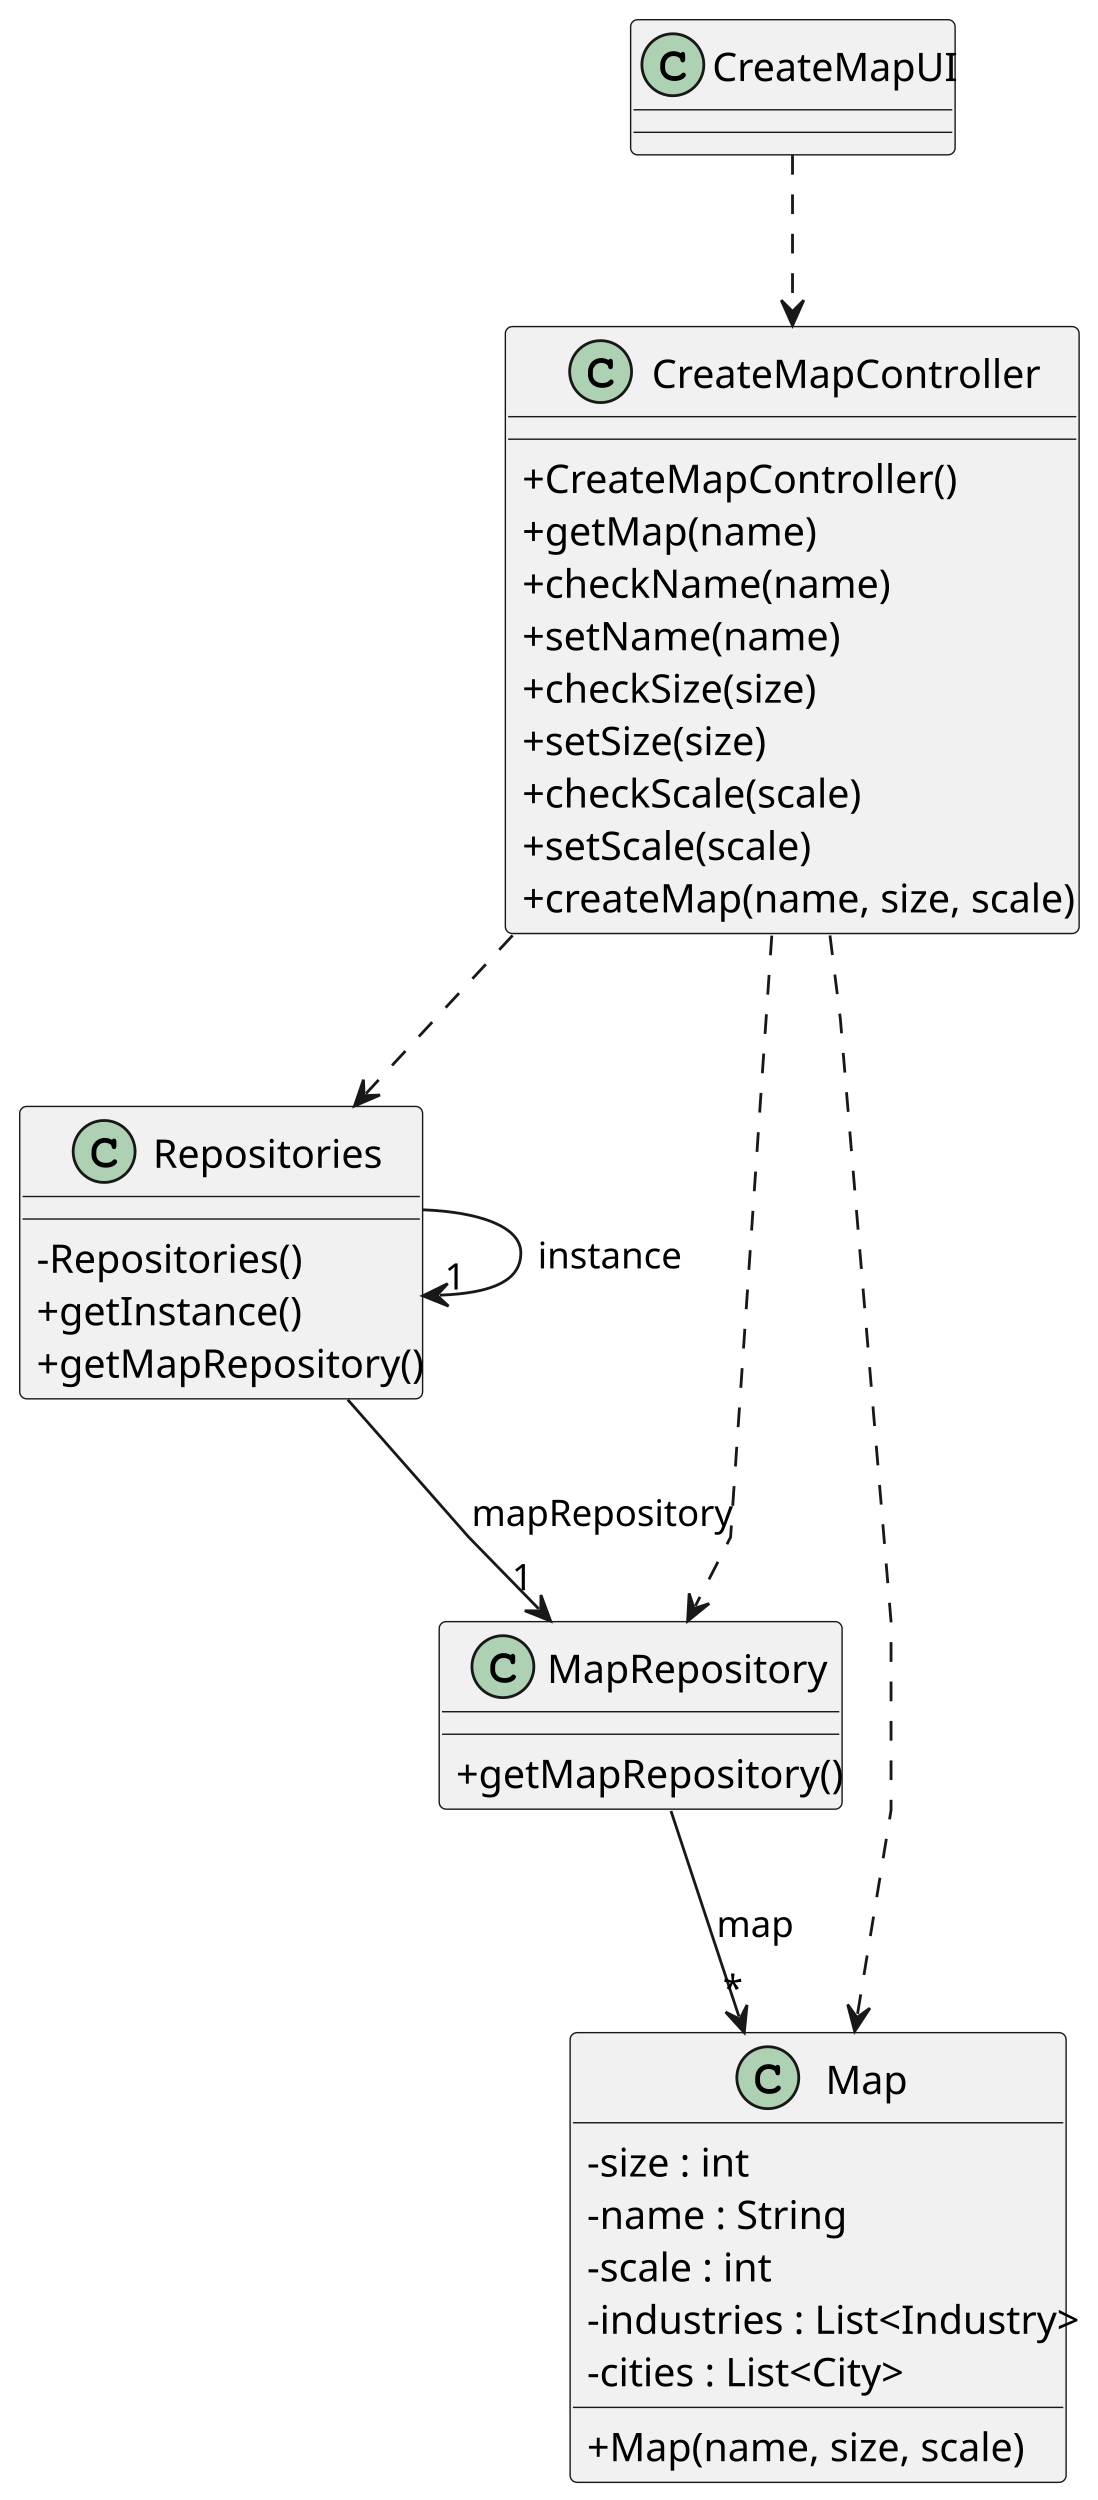
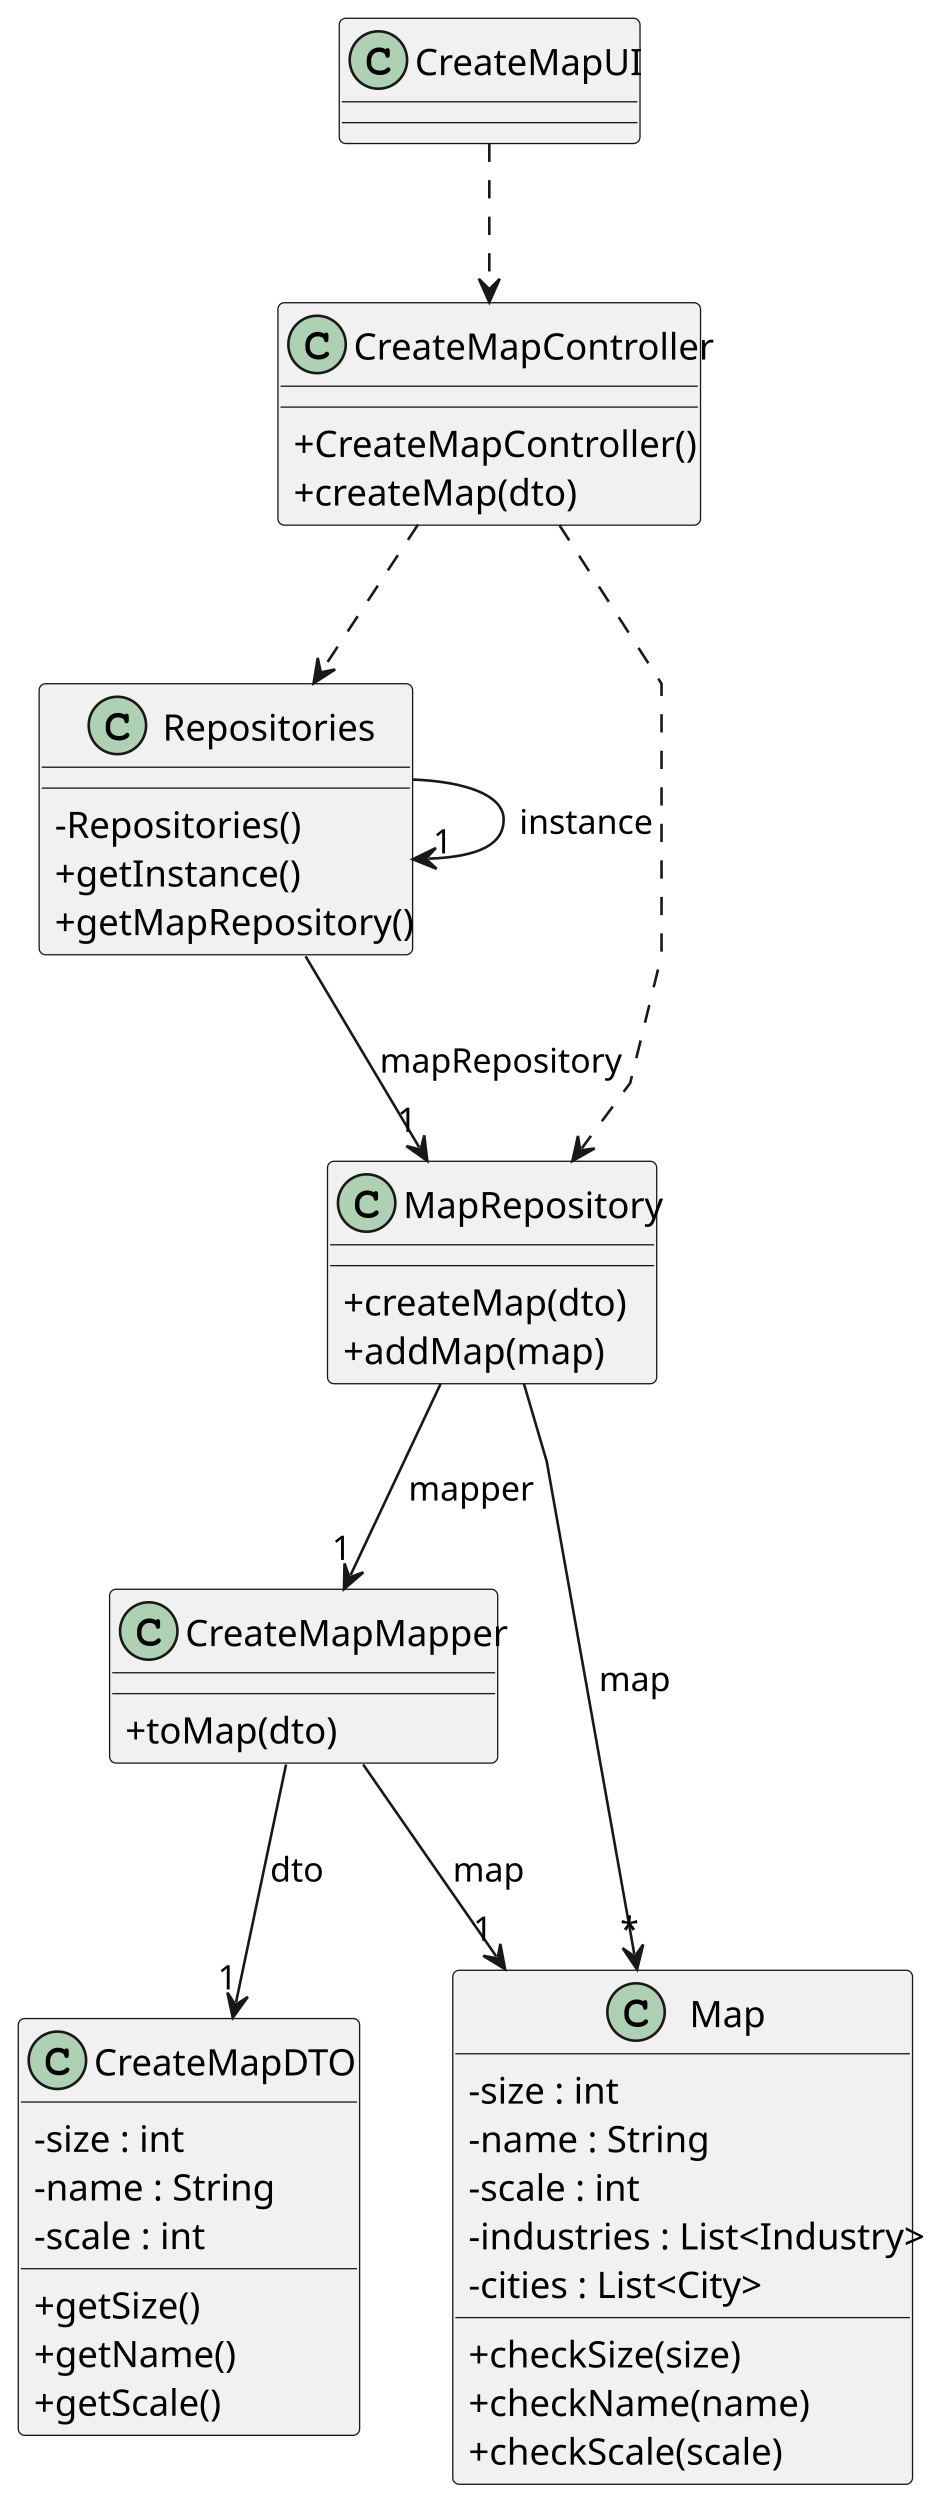
- <svg xmlns="http://www.w3.org/2000/svg" contentStyleType="text/css" height="888px" preserveAspectRatio="none" style="width:390px;height:888px;background:#FFFFFF;" version="1.1" viewBox="0 0 390 888" width="390px" zoomAndPan="magnify">
+ <svg xmlns="http://www.w3.org/2000/svg" contentStyleType="text/css" height="958px" preserveAspectRatio="none" style="width:356px;height:958px;background:#FFFFFF;" version="1.1" viewBox="0 0 356 958" width="356px" zoomAndPan="magnify">
  <defs />
  <g>
    <g id="elem_CreateMapUI">
-       <rect codeLine="12" fill="#F1F1F1" height="48" id="CreateMapUI" rx="2.5" ry="2.5" style="stroke:#181818;stroke-width:0.5;" width="115.255" x="224" y="7" />
-       <ellipse cx="239" cy="23" fill="#ADD1B2" rx="11" ry="11" style="stroke:#181818;stroke-width:1.0;" />
-       <path d="M241.766,18.875 Q241.922,18.656 242.109,18.547 Q242.297,18.438 242.516,18.438 Q242.891,18.438 243.125,18.703 Q243.359,18.953 243.359,19.562 L243.359,21.016 Q243.359,21.625 243.125,21.891 Q242.891,22.156 242.516,22.156 Q242.172,22.156 241.969,21.953 Q241.766,21.766 241.656,21.25 Q241.609,20.891 241.422,20.703 Q241.094,20.328 240.484,20.109 Q239.875,19.891 239.25,19.891 Q238.484,19.891 237.844,20.219 Q237.219,20.547 236.719,21.297 Q236.234,22.047 236.234,23.078 L236.234,24.172 Q236.234,25.406 237.125,26.234 Q238.016,27.047 239.609,27.047 Q240.547,27.047 241.203,26.797 Q241.594,26.641 242.016,26.203 Q242.281,25.938 242.422,25.859 Q242.578,25.781 242.781,25.781 Q243.109,25.781 243.359,26.047 Q243.625,26.297 243.625,26.641 Q243.625,26.984 243.281,27.391 Q242.781,27.969 241.984,28.297 Q240.906,28.75 239.609,28.75 Q238.094,28.75 236.891,28.125 Q235.906,27.625 235.219,26.562 Q234.531,25.484 234.531,24.203 L234.531,23.047 Q234.531,21.719 235.141,20.578 Q235.766,19.422 236.859,18.812 Q237.953,18.188 239.188,18.188 Q239.922,18.188 240.562,18.359 Q241.219,18.516 241.766,18.875 Z " fill="#000000" />
-       <text fill="#000000" font-family="sans-serif" font-size="14" lengthAdjust="spacing" textLength="83.255" x="253" y="28.797">CreateMapUI</text>
-       <line style="stroke:#181818;stroke-width:0.5;" x1="225" x2="338.255" y1="39" y2="39" />
-       <line style="stroke:#181818;stroke-width:0.5;" x1="225" x2="338.255" y1="47" y2="47" />
+       <rect codeLine="12" fill="#F1F1F1" height="48" id="CreateMapUI" rx="2.5" ry="2.5" style="stroke:#181818;stroke-width:0.5;" width="115.255" x="130" y="7" />
+       <ellipse cx="145" cy="23" fill="#ADD1B2" rx="11" ry="11" style="stroke:#181818;stroke-width:1.0;" />
+       <path d="M147.766,18.875 Q147.922,18.656 148.109,18.547 Q148.297,18.438 148.516,18.438 Q148.891,18.438 149.125,18.703 Q149.359,18.953 149.359,19.562 L149.359,21.016 Q149.359,21.625 149.125,21.891 Q148.891,22.156 148.516,22.156 Q148.172,22.156 147.969,21.953 Q147.766,21.766 147.656,21.25 Q147.609,20.891 147.422,20.703 Q147.094,20.328 146.484,20.109 Q145.875,19.891 145.25,19.891 Q144.484,19.891 143.844,20.219 Q143.219,20.547 142.719,21.297 Q142.234,22.047 142.234,23.078 L142.234,24.172 Q142.234,25.406 143.125,26.234 Q144.016,27.047 145.609,27.047 Q146.547,27.047 147.203,26.797 Q147.594,26.641 148.016,26.203 Q148.281,25.938 148.422,25.859 Q148.578,25.781 148.781,25.781 Q149.109,25.781 149.359,26.047 Q149.625,26.297 149.625,26.641 Q149.625,26.984 149.281,27.391 Q148.781,27.969 147.984,28.297 Q146.906,28.75 145.609,28.75 Q144.094,28.75 142.891,28.125 Q141.906,27.625 141.219,26.562 Q140.531,25.484 140.531,24.203 L140.531,23.047 Q140.531,21.719 141.141,20.578 Q141.766,19.422 142.859,18.812 Q143.953,18.188 145.188,18.188 Q145.922,18.188 146.562,18.359 Q147.219,18.516 147.766,18.875 Z " fill="#000000" />
+       <text fill="#000000" font-family="sans-serif" font-size="14" lengthAdjust="spacing" textLength="83.255" x="159" y="28.797">CreateMapUI</text>
+       <line style="stroke:#181818;stroke-width:0.5;" x1="131" x2="244.255" y1="39" y2="39" />
+       <line style="stroke:#181818;stroke-width:0.5;" x1="131" x2="244.255" y1="47" y2="47" />
    </g>
    <g id="elem_CreateMapController">
-       <rect codeLine="16" fill="#F1F1F1" height="215.59" id="CreateMapController" rx="2.5" ry="2.5" style="stroke:#181818;stroke-width:0.5;" width="203.803" x="179.5" y="116" />
-       <ellipse cx="213.336" cy="132" fill="#ADD1B2" rx="11" ry="11" style="stroke:#181818;stroke-width:1.0;" />
-       <path d="M216.102,127.875 Q216.258,127.656 216.446,127.547 Q216.633,127.438 216.852,127.438 Q217.227,127.438 217.461,127.703 Q217.696,127.953 217.696,128.562 L217.696,130.016 Q217.696,130.625 217.461,130.891 Q217.227,131.156 216.852,131.156 Q216.508,131.156 216.305,130.953 Q216.102,130.766 215.993,130.25 Q215.946,129.891 215.758,129.703 Q215.43,129.328 214.821,129.109 Q214.211,128.891 213.586,128.891 Q212.821,128.891 212.18,129.219 Q211.555,129.547 211.055,130.297 Q210.571,131.047 210.571,132.078 L210.571,133.172 Q210.571,134.406 211.461,135.234 Q212.352,136.047 213.946,136.047 Q214.883,136.047 215.539,135.797 Q215.93,135.641 216.352,135.203 Q216.618,134.938 216.758,134.859 Q216.914,134.781 217.118,134.781 Q217.446,134.781 217.696,135.047 Q217.961,135.297 217.961,135.641 Q217.961,135.984 217.618,136.391 Q217.118,136.969 216.321,137.297 Q215.243,137.75 213.946,137.75 Q212.43,137.75 211.227,137.125 Q210.243,136.625 209.555,135.562 Q208.868,134.484 208.868,133.203 L208.868,132.047 Q208.868,130.719 209.477,129.578 Q210.102,128.422 211.196,127.812 Q212.289,127.188 213.524,127.188 Q214.258,127.188 214.899,127.359 Q215.555,127.516 216.102,127.875 Z " fill="#000000" />
-       <text fill="#000000" font-family="sans-serif" font-size="14" lengthAdjust="spacing" textLength="129.944" x="231.522" y="137.797">CreateMapController</text>
-       <line style="stroke:#181818;stroke-width:0.5;" x1="180.5" x2="382.303" y1="148" y2="148" />
-       <line style="stroke:#181818;stroke-width:0.5;" x1="180.5" x2="382.303" y1="156" y2="156" />
-       <text fill="#000000" font-family="sans-serif" font-size="14" lengthAdjust="spacing" textLength="147.444" x="185.5" y="175.107">+CreateMapController()</text>
-       <text fill="#000000" font-family="sans-serif" font-size="14" lengthAdjust="spacing" textLength="99.217" x="185.5" y="193.728">+getMap(name)</text>
-       <text fill="#000000" font-family="sans-serif" font-size="14" lengthAdjust="spacing" textLength="126.438" x="185.5" y="212.35">+checkName(name)</text>
-       <text fill="#000000" font-family="sans-serif" font-size="14" lengthAdjust="spacing" textLength="108.541" x="185.5" y="230.971">+setName(name)</text>
-       <text fill="#000000" font-family="sans-serif" font-size="14" lengthAdjust="spacing" textLength="106.203" x="185.5" y="249.592">+checkSize(size)</text>
-       <text fill="#000000" font-family="sans-serif" font-size="14" lengthAdjust="spacing" textLength="88.307" x="185.5" y="268.213">+setSize(size)</text>
-       <text fill="#000000" font-family="sans-serif" font-size="14" lengthAdjust="spacing" textLength="121.775" x="185.5" y="286.834">+checkScale(scale)</text>
-       <text fill="#000000" font-family="sans-serif" font-size="14" lengthAdjust="spacing" textLength="103.879" x="185.5" y="305.455">+setScale(scale)</text>
-       <text fill="#000000" font-family="sans-serif" font-size="14" lengthAdjust="spacing" textLength="191.803" x="185.5" y="324.076">+createMap(name, size, scale)</text>
+       <rect codeLine="16" fill="#F1F1F1" height="85.242" id="CreateMapController" rx="2.5" ry="2.5" style="stroke:#181818;stroke-width:0.5;" width="161.944" x="106.5" y="116" />
+       <ellipse cx="121.5" cy="132" fill="#ADD1B2" rx="11" ry="11" style="stroke:#181818;stroke-width:1.0;" />
+       <path d="M124.266,127.875 Q124.422,127.656 124.609,127.547 Q124.797,127.438 125.016,127.438 Q125.391,127.438 125.625,127.703 Q125.859,127.953 125.859,128.562 L125.859,130.016 Q125.859,130.625 125.625,130.891 Q125.391,131.156 125.016,131.156 Q124.672,131.156 124.469,130.953 Q124.266,130.766 124.156,130.25 Q124.109,129.891 123.922,129.703 Q123.594,129.328 122.984,129.109 Q122.375,128.891 121.75,128.891 Q120.984,128.891 120.344,129.219 Q119.719,129.547 119.219,130.297 Q118.734,131.047 118.734,132.078 L118.734,133.172 Q118.734,134.406 119.625,135.234 Q120.516,136.047 122.109,136.047 Q123.047,136.047 123.703,135.797 Q124.094,135.641 124.516,135.203 Q124.781,134.938 124.922,134.859 Q125.078,134.781 125.281,134.781 Q125.609,134.781 125.859,135.047 Q126.125,135.297 126.125,135.641 Q126.125,135.984 125.781,136.391 Q125.281,136.969 124.484,137.297 Q123.406,137.75 122.109,137.75 Q120.594,137.75 119.391,137.125 Q118.406,136.625 117.719,135.562 Q117.031,134.484 117.031,133.203 L117.031,132.047 Q117.031,130.719 117.641,129.578 Q118.266,128.422 119.359,127.812 Q120.453,127.188 121.688,127.188 Q122.422,127.188 123.062,127.359 Q123.719,127.516 124.266,127.875 Z " fill="#000000" />
+       <text fill="#000000" font-family="sans-serif" font-size="14" lengthAdjust="spacing" textLength="129.944" x="135.5" y="137.797">CreateMapController</text>
+       <line style="stroke:#181818;stroke-width:0.5;" x1="107.5" x2="267.444" y1="148" y2="148" />
+       <line style="stroke:#181818;stroke-width:0.5;" x1="107.5" x2="267.444" y1="156" y2="156" />
+       <text fill="#000000" font-family="sans-serif" font-size="14" lengthAdjust="spacing" textLength="147.444" x="112.5" y="175.107">+CreateMapController()</text>
+       <text fill="#000000" font-family="sans-serif" font-size="14" lengthAdjust="spacing" textLength="103.106" x="112.5" y="193.728">+createMap(dto)</text>
+     </g>
+     <g id="elem_CreateMapDTO">
+       <rect codeLine="21" fill="#F1F1F1" height="159.727" id="CreateMapDTO" rx="2.5" ry="2.5" style="stroke:#181818;stroke-width:0.5;" width="130.807" x="7" y="773.5" />
+       <ellipse cx="22" cy="789.5" fill="#ADD1B2" rx="11" ry="11" style="stroke:#181818;stroke-width:1.0;" />
+       <path d="M24.766,785.375 Q24.922,785.156 25.109,785.047 Q25.297,784.938 25.516,784.938 Q25.891,784.938 26.125,785.203 Q26.359,785.453 26.359,786.062 L26.359,787.516 Q26.359,788.125 26.125,788.391 Q25.891,788.656 25.516,788.656 Q25.172,788.656 24.969,788.453 Q24.766,788.266 24.656,787.75 Q24.609,787.391 24.422,787.203 Q24.094,786.828 23.484,786.609 Q22.875,786.391 22.25,786.391 Q21.484,786.391 20.844,786.719 Q20.219,787.047 19.719,787.797 Q19.234,788.547 19.234,789.578 L19.234,790.672 Q19.234,791.906 20.125,792.734 Q21.016,793.547 22.609,793.547 Q23.547,793.547 24.203,793.297 Q24.594,793.141 25.016,792.703 Q25.281,792.438 25.422,792.359 Q25.578,792.281 25.781,792.281 Q26.109,792.281 26.359,792.547 Q26.625,792.797 26.625,793.141 Q26.625,793.484 26.281,793.891 Q25.781,794.469 24.984,794.797 Q23.906,795.25 22.609,795.25 Q21.094,795.25 19.891,794.625 Q18.906,794.125 18.219,793.062 Q17.531,791.984 17.531,790.703 L17.531,789.547 Q17.531,788.219 18.141,787.078 Q18.766,785.922 19.859,785.312 Q20.953,784.688 22.188,784.688 Q22.922,784.688 23.562,784.859 Q24.219,785.016 24.766,785.375 Z " fill="#000000" />
+       <text fill="#000000" font-family="sans-serif" font-size="14" lengthAdjust="spacing" textLength="98.807" x="36" y="795.297">CreateMapDTO</text>
+       <line style="stroke:#181818;stroke-width:0.5;" x1="8" x2="136.807" y1="805.5" y2="805.5" />
+       <text fill="#000000" font-family="sans-serif" font-size="14" lengthAdjust="spacing" textLength="56.014" x="13" y="824.607">-size : int</text>
+       <text fill="#000000" font-family="sans-serif" font-size="14" lengthAdjust="spacing" textLength="87.924" x="13" y="843.229">-name : String</text>
+       <text fill="#000000" font-family="sans-serif" font-size="14" lengthAdjust="spacing" textLength="63.8" x="13" y="861.85">-scale : int</text>
+       <line style="stroke:#181818;stroke-width:0.5;" x1="8" x2="136.807" y1="869.363" y2="869.363" />
+       <text fill="#000000" font-family="sans-serif" font-size="14" lengthAdjust="spacing" textLength="64.196" x="13" y="888.471">+getSize()</text>
+       <text fill="#000000" font-family="sans-serif" font-size="14" lengthAdjust="spacing" textLength="74.307" x="13" y="907.092">+getName()</text>
+       <text fill="#000000" font-family="sans-serif" font-size="14" lengthAdjust="spacing" textLength="71.982" x="13" y="925.713">+getScale()</text>
+     </g>
+     <g id="elem_CreateMapMapper">
+       <rect codeLine="30" fill="#F1F1F1" height="66.621" id="CreateMapMapper" rx="2.5" ry="2.5" style="stroke:#181818;stroke-width:0.5;" width="148.724" x="42" y="609" />
+       <ellipse cx="57" cy="625" fill="#ADD1B2" rx="11" ry="11" style="stroke:#181818;stroke-width:1.0;" />
+       <path d="M59.766,620.875 Q59.922,620.656 60.109,620.547 Q60.297,620.438 60.516,620.438 Q60.891,620.438 61.125,620.703 Q61.359,620.953 61.359,621.562 L61.359,623.016 Q61.359,623.625 61.125,623.891 Q60.891,624.156 60.516,624.156 Q60.172,624.156 59.969,623.953 Q59.766,623.766 59.656,623.25 Q59.609,622.891 59.422,622.703 Q59.094,622.328 58.484,622.109 Q57.875,621.891 57.25,621.891 Q56.484,621.891 55.844,622.219 Q55.219,622.547 54.719,623.297 Q54.234,624.047 54.234,625.078 L54.234,626.172 Q54.234,627.406 55.125,628.234 Q56.016,629.047 57.609,629.047 Q58.547,629.047 59.203,628.797 Q59.594,628.641 60.016,628.203 Q60.281,627.938 60.422,627.859 Q60.578,627.781 60.781,627.781 Q61.109,627.781 61.359,628.047 Q61.625,628.297 61.625,628.641 Q61.625,628.984 61.281,629.391 Q60.781,629.969 59.984,630.297 Q58.906,630.75 57.609,630.75 Q56.094,630.75 54.891,630.125 Q53.906,629.625 53.219,628.562 Q52.531,627.484 52.531,626.203 L52.531,625.047 Q52.531,623.719 53.141,622.578 Q53.766,621.422 54.859,620.812 Q55.953,620.188 57.188,620.188 Q57.922,620.188 58.562,620.359 Q59.219,620.516 59.766,620.875 Z " fill="#000000" />
+       <text fill="#000000" font-family="sans-serif" font-size="14" lengthAdjust="spacing" textLength="116.724" x="71" y="630.797">CreateMapMapper</text>
+       <line style="stroke:#181818;stroke-width:0.5;" x1="43" x2="189.724" y1="641" y2="641" />
+       <line style="stroke:#181818;stroke-width:0.5;" x1="43" x2="189.724" y1="649" y2="649" />
+       <text fill="#000000" font-family="sans-serif" font-size="14" lengthAdjust="spacing" textLength="75.872" x="48" y="668.107">+toMap(dto)</text>
    </g>
    <g id="elem_MapRepository">
-       <rect codeLine="28" fill="#F1F1F1" height="66.621" id="MapRepository" rx="2.5" ry="2.5" style="stroke:#181818;stroke-width:0.5;" width="143.113" x="156" y="576" />
-       <ellipse cx="178.633" cy="592" fill="#ADD1B2" rx="11" ry="11" style="stroke:#181818;stroke-width:1.0;" />
-       <path d="M181.399,587.875 Q181.555,587.656 181.742,587.547 Q181.93,587.438 182.149,587.438 Q182.524,587.438 182.758,587.703 Q182.992,587.953 182.992,588.562 L182.992,590.016 Q182.992,590.625 182.758,590.891 Q182.524,591.156 182.149,591.156 Q181.805,591.156 181.602,590.953 Q181.399,590.766 181.289,590.25 Q181.242,589.891 181.055,589.703 Q180.727,589.328 180.117,589.109 Q179.508,588.891 178.883,588.891 Q178.117,588.891 177.477,589.219 Q176.852,589.547 176.352,590.297 Q175.867,591.047 175.867,592.078 L175.867,593.172 Q175.867,594.406 176.758,595.234 Q177.649,596.047 179.242,596.047 Q180.18,596.047 180.836,595.797 Q181.227,595.641 181.649,595.203 Q181.914,594.938 182.055,594.859 Q182.211,594.781 182.414,594.781 Q182.742,594.781 182.992,595.047 Q183.258,595.297 183.258,595.641 Q183.258,595.984 182.914,596.391 Q182.414,596.969 181.617,597.297 Q180.539,597.75 179.242,597.75 Q177.727,597.75 176.524,597.125 Q175.539,596.625 174.852,595.562 Q174.164,594.484 174.164,593.203 L174.164,592.047 Q174.164,590.719 174.774,589.578 Q175.399,588.422 176.492,587.812 Q177.586,587.188 178.82,587.188 Q179.555,587.188 180.195,587.359 Q180.852,587.516 181.399,587.875 Z " fill="#000000" />
-       <text fill="#000000" font-family="sans-serif" font-size="14" lengthAdjust="spacing" textLength="94.151" x="194.329" y="597.797">MapRepository</text>
-       <line style="stroke:#181818;stroke-width:0.5;" x1="157" x2="298.113" y1="608" y2="608" />
-       <line style="stroke:#181818;stroke-width:0.5;" x1="157" x2="298.113" y1="616" y2="616" />
-       <text fill="#000000" font-family="sans-serif" font-size="14" lengthAdjust="spacing" textLength="131.113" x="162" y="635.107">+getMapRepository()</text>
+       <rect codeLine="34" fill="#F1F1F1" height="85.242" id="MapRepository" rx="2.5" ry="2.5" style="stroke:#181818;stroke-width:0.5;" width="126.151" x="125.5" y="445" />
+       <ellipse cx="140.5" cy="461" fill="#ADD1B2" rx="11" ry="11" style="stroke:#181818;stroke-width:1.0;" />
+       <path d="M143.266,456.875 Q143.422,456.656 143.609,456.547 Q143.797,456.438 144.016,456.438 Q144.391,456.438 144.625,456.703 Q144.859,456.953 144.859,457.562 L144.859,459.016 Q144.859,459.625 144.625,459.891 Q144.391,460.156 144.016,460.156 Q143.672,460.156 143.469,459.953 Q143.266,459.766 143.156,459.25 Q143.109,458.891 142.922,458.703 Q142.594,458.328 141.984,458.109 Q141.375,457.891 140.75,457.891 Q139.984,457.891 139.344,458.219 Q138.719,458.547 138.219,459.297 Q137.734,460.047 137.734,461.078 L137.734,462.172 Q137.734,463.406 138.625,464.234 Q139.516,465.047 141.109,465.047 Q142.047,465.047 142.703,464.797 Q143.094,464.641 143.516,464.203 Q143.781,463.938 143.922,463.859 Q144.078,463.781 144.281,463.781 Q144.609,463.781 144.859,464.047 Q145.125,464.297 145.125,464.641 Q145.125,464.984 144.781,465.391 Q144.281,465.969 143.484,466.297 Q142.406,466.75 141.109,466.75 Q139.594,466.75 138.391,466.125 Q137.406,465.625 136.719,464.562 Q136.031,463.484 136.031,462.203 L136.031,461.047 Q136.031,459.719 136.641,458.578 Q137.266,457.422 138.359,456.812 Q139.453,456.188 140.688,456.188 Q141.422,456.188 142.062,456.359 Q142.719,456.516 143.266,456.875 Z " fill="#000000" />
+       <text fill="#000000" font-family="sans-serif" font-size="14" lengthAdjust="spacing" textLength="94.151" x="154.5" y="466.797">MapRepository</text>
+       <line style="stroke:#181818;stroke-width:0.5;" x1="126.5" x2="250.651" y1="477" y2="477" />
+       <line style="stroke:#181818;stroke-width:0.5;" x1="126.5" x2="250.651" y1="485" y2="485" />
+       <text fill="#000000" font-family="sans-serif" font-size="14" lengthAdjust="spacing" textLength="103.106" x="131.5" y="504.107">+createMap(dto)</text>
+       <text fill="#000000" font-family="sans-serif" font-size="14" lengthAdjust="spacing" textLength="95.327" x="131.5" y="522.729">+addMap(map)</text>
    </g>
    <g id="elem_Repositories">
-       <rect codeLine="32" fill="#F1F1F1" height="103.863" id="Repositories" rx="2.5" ry="2.5" style="stroke:#181818;stroke-width:0.5;" width="143.113" x="7" y="393" />
-       <ellipse cx="36.985" cy="409" fill="#ADD1B2" rx="11" ry="11" style="stroke:#181818;stroke-width:1.0;" />
-       <path d="M39.751,404.875 Q39.907,404.656 40.094,404.547 Q40.282,404.438 40.501,404.438 Q40.876,404.438 41.11,404.703 Q41.344,404.953 41.344,405.562 L41.344,407.016 Q41.344,407.625 41.11,407.891 Q40.876,408.156 40.501,408.156 Q40.157,408.156 39.954,407.953 Q39.751,407.766 39.641,407.25 Q39.594,406.891 39.407,406.703 Q39.079,406.328 38.469,406.109 Q37.86,405.891 37.235,405.891 Q36.469,405.891 35.829,406.219 Q35.204,406.547 34.704,407.297 Q34.219,408.047 34.219,409.078 L34.219,410.172 Q34.219,411.406 35.11,412.234 Q36.001,413.047 37.594,413.047 Q38.532,413.047 39.188,412.797 Q39.579,412.641 40.001,412.203 Q40.266,411.938 40.407,411.859 Q40.563,411.781 40.766,411.781 Q41.094,411.781 41.344,412.047 Q41.61,412.297 41.61,412.641 Q41.61,412.984 41.266,413.391 Q40.766,413.969 39.969,414.297 Q38.891,414.75 37.594,414.75 Q36.079,414.75 34.876,414.125 Q33.891,413.625 33.204,412.562 Q32.516,411.484 32.516,410.203 L32.516,409.047 Q32.516,407.719 33.126,406.578 Q33.751,405.422 34.844,404.812 Q35.938,404.188 37.172,404.188 Q37.907,404.188 38.547,404.359 Q39.204,404.516 39.751,404.875 Z " fill="#000000" />
-       <text fill="#000000" font-family="sans-serif" font-size="14" lengthAdjust="spacing" textLength="77.814" x="54.315" y="414.797">Repositories</text>
-       <line style="stroke:#181818;stroke-width:0.5;" x1="8" x2="149.113" y1="425" y2="425" />
-       <line style="stroke:#181818;stroke-width:0.5;" x1="8" x2="149.113" y1="433" y2="433" />
-       <text fill="#000000" font-family="sans-serif" font-size="14" lengthAdjust="spacing" textLength="91.8" x="13" y="452.107">-Repositories()</text>
-       <text fill="#000000" font-family="sans-serif" font-size="14" lengthAdjust="spacing" textLength="89.886" x="13" y="470.728">+getInstance()</text>
-       <text fill="#000000" font-family="sans-serif" font-size="14" lengthAdjust="spacing" textLength="131.113" x="13" y="489.35">+getMapRepository()</text>
+       <rect codeLine="39" fill="#F1F1F1" height="103.863" id="Repositories" rx="2.5" ry="2.5" style="stroke:#181818;stroke-width:0.5;" width="143.113" x="15" y="262" />
+       <ellipse cx="44.985" cy="278" fill="#ADD1B2" rx="11" ry="11" style="stroke:#181818;stroke-width:1.0;" />
+       <path d="M47.751,273.875 Q47.907,273.656 48.094,273.547 Q48.282,273.438 48.501,273.438 Q48.876,273.438 49.11,273.703 Q49.344,273.953 49.344,274.562 L49.344,276.016 Q49.344,276.625 49.11,276.891 Q48.876,277.156 48.501,277.156 Q48.157,277.156 47.954,276.953 Q47.751,276.766 47.641,276.25 Q47.594,275.891 47.407,275.703 Q47.079,275.328 46.469,275.109 Q45.86,274.891 45.235,274.891 Q44.469,274.891 43.829,275.219 Q43.204,275.547 42.704,276.297 Q42.219,277.047 42.219,278.078 L42.219,279.172 Q42.219,280.406 43.11,281.234 Q44.001,282.047 45.594,282.047 Q46.532,282.047 47.188,281.797 Q47.579,281.641 48.001,281.203 Q48.266,280.938 48.407,280.859 Q48.563,280.781 48.766,280.781 Q49.094,280.781 49.344,281.047 Q49.61,281.297 49.61,281.641 Q49.61,281.984 49.266,282.391 Q48.766,282.969 47.969,283.297 Q46.891,283.75 45.594,283.75 Q44.079,283.75 42.876,283.125 Q41.891,282.625 41.204,281.562 Q40.516,280.484 40.516,279.203 L40.516,278.047 Q40.516,276.719 41.126,275.578 Q41.751,274.422 42.844,273.812 Q43.938,273.188 45.172,273.188 Q45.907,273.188 46.547,273.359 Q47.204,273.516 47.751,273.875 Z " fill="#000000" />
+       <text fill="#000000" font-family="sans-serif" font-size="14" lengthAdjust="spacing" textLength="77.814" x="62.315" y="283.797">Repositories</text>
+       <line style="stroke:#181818;stroke-width:0.5;" x1="16" x2="157.113" y1="294" y2="294" />
+       <line style="stroke:#181818;stroke-width:0.5;" x1="16" x2="157.113" y1="302" y2="302" />
+       <text fill="#000000" font-family="sans-serif" font-size="14" lengthAdjust="spacing" textLength="91.8" x="21" y="321.107">-Repositories()</text>
+       <text fill="#000000" font-family="sans-serif" font-size="14" lengthAdjust="spacing" textLength="89.886" x="21" y="339.728">+getInstance()</text>
+       <text fill="#000000" font-family="sans-serif" font-size="14" lengthAdjust="spacing" textLength="131.113" x="21" y="358.35">+getMapRepository()</text>
    </g>
    <g id="elem_Map">
-       <rect codeLine="38" fill="#F1F1F1" height="159.727" id="Map" rx="2.5" ry="2.5" style="stroke:#181818;stroke-width:0.5;" width="176.185" x="202.5" y="722" />
-       <ellipse cx="272.726" cy="738" fill="#ADD1B2" rx="11" ry="11" style="stroke:#181818;stroke-width:1.0;" />
-       <path d="M275.491,733.875 Q275.647,733.656 275.835,733.547 Q276.022,733.438 276.241,733.438 Q276.616,733.438 276.851,733.703 Q277.085,733.953 277.085,734.562 L277.085,736.016 Q277.085,736.625 276.851,736.891 Q276.616,737.156 276.241,737.156 Q275.897,737.156 275.694,736.953 Q275.491,736.766 275.382,736.25 Q275.335,735.891 275.147,735.703 Q274.819,735.328 274.21,735.109 Q273.601,734.891 272.976,734.891 Q272.21,734.891 271.569,735.219 Q270.944,735.547 270.444,736.297 Q269.96,737.047 269.96,738.078 L269.96,739.172 Q269.96,740.406 270.851,741.234 Q271.741,742.047 273.335,742.047 Q274.272,742.047 274.929,741.797 Q275.319,741.641 275.741,741.203 Q276.007,740.938 276.147,740.859 Q276.304,740.781 276.507,740.781 Q276.835,740.781 277.085,741.047 Q277.351,741.297 277.351,741.641 Q277.351,741.984 277.007,742.391 Q276.507,742.969 275.71,743.297 Q274.632,743.75 273.335,743.75 Q271.819,743.75 270.616,743.125 Q269.632,742.625 268.944,741.562 Q268.257,740.484 268.257,739.203 L268.257,738.047 Q268.257,736.719 268.866,735.578 Q269.491,734.422 270.585,733.812 Q271.679,733.188 272.913,733.188 Q273.647,733.188 274.288,733.359 Q274.944,733.516 275.491,733.875 Z " fill="#000000" />
-       <text fill="#000000" font-family="sans-serif" font-size="14" lengthAdjust="spacing" textLength="27.234" x="293.226" y="743.797">Map</text>
-       <line style="stroke:#181818;stroke-width:0.5;" x1="203.5" x2="377.685" y1="754" y2="754" />
-       <text fill="#000000" font-family="sans-serif" font-size="14" lengthAdjust="spacing" textLength="56.014" x="208.5" y="773.107">-size : int</text>
-       <text fill="#000000" font-family="sans-serif" font-size="14" lengthAdjust="spacing" textLength="87.924" x="208.5" y="791.729">-name : String</text>
-       <text fill="#000000" font-family="sans-serif" font-size="14" lengthAdjust="spacing" textLength="63.8" x="208.5" y="810.35">-scale : int</text>
-       <text fill="#000000" font-family="sans-serif" font-size="14" lengthAdjust="spacing" textLength="164.185" x="208.5" y="828.971">-industries : List&lt;Industry&gt;</text>
-       <text fill="#000000" font-family="sans-serif" font-size="14" lengthAdjust="spacing" textLength="110.476" x="208.5" y="847.592">-cities : List&lt;City&gt;</text>
-       <line style="stroke:#181818;stroke-width:0.5;" x1="203.5" x2="377.685" y1="855.106" y2="855.106" />
-       <text fill="#000000" font-family="sans-serif" font-size="14" lengthAdjust="spacing" textLength="152.893" x="208.5" y="874.213">+Map(name, size, scale)</text>
+       <rect codeLine="45" fill="#F1F1F1" height="196.969" id="Map" rx="2.5" ry="2.5" style="stroke:#181818;stroke-width:0.5;" width="176.185" x="173.5" y="755" />
+       <ellipse cx="243.726" cy="771" fill="#ADD1B2" rx="11" ry="11" style="stroke:#181818;stroke-width:1.0;" />
+       <path d="M246.491,766.875 Q246.648,766.656 246.835,766.547 Q247.023,766.438 247.241,766.438 Q247.616,766.438 247.851,766.703 Q248.085,766.953 248.085,767.562 L248.085,769.016 Q248.085,769.625 247.851,769.891 Q247.616,770.156 247.241,770.156 Q246.898,770.156 246.694,769.953 Q246.491,769.766 246.382,769.25 Q246.335,768.891 246.148,768.703 Q245.819,768.328 245.21,768.109 Q244.601,767.891 243.976,767.891 Q243.21,767.891 242.569,768.219 Q241.944,768.547 241.444,769.297 Q240.96,770.047 240.96,771.078 L240.96,772.172 Q240.96,773.406 241.851,774.234 Q242.741,775.047 244.335,775.047 Q245.273,775.047 245.929,774.797 Q246.319,774.641 246.741,774.203 Q247.007,773.938 247.148,773.859 Q247.304,773.781 247.507,773.781 Q247.835,773.781 248.085,774.047 Q248.351,774.297 248.351,774.641 Q248.351,774.984 248.007,775.391 Q247.507,775.969 246.71,776.297 Q245.632,776.75 244.335,776.75 Q242.819,776.75 241.616,776.125 Q240.632,775.625 239.944,774.562 Q239.257,773.484 239.257,772.203 L239.257,771.047 Q239.257,769.719 239.866,768.578 Q240.491,767.422 241.585,766.812 Q242.679,766.188 243.913,766.188 Q244.648,766.188 245.288,766.359 Q245.944,766.516 246.491,766.875 Z " fill="#000000" />
+       <text fill="#000000" font-family="sans-serif" font-size="14" lengthAdjust="spacing" textLength="27.234" x="264.226" y="776.797">Map</text>
+       <line style="stroke:#181818;stroke-width:0.5;" x1="174.5" x2="348.685" y1="787" y2="787" />
+       <text fill="#000000" font-family="sans-serif" font-size="14" lengthAdjust="spacing" textLength="56.014" x="179.5" y="806.107">-size : int</text>
+       <text fill="#000000" font-family="sans-serif" font-size="14" lengthAdjust="spacing" textLength="87.924" x="179.5" y="824.729">-name : String</text>
+       <text fill="#000000" font-family="sans-serif" font-size="14" lengthAdjust="spacing" textLength="63.8" x="179.5" y="843.35">-scale : int</text>
+       <text fill="#000000" font-family="sans-serif" font-size="14" lengthAdjust="spacing" textLength="164.185" x="179.5" y="861.971">-industries : List&lt;Industry&gt;</text>
+       <text fill="#000000" font-family="sans-serif" font-size="14" lengthAdjust="spacing" textLength="110.476" x="179.5" y="880.592">-cities : List&lt;City&gt;</text>
+       <line style="stroke:#181818;stroke-width:0.5;" x1="174.5" x2="348.685" y1="888.106" y2="888.106" />
+       <text fill="#000000" font-family="sans-serif" font-size="14" lengthAdjust="spacing" textLength="106.203" x="179.5" y="907.213">+checkSize(size)</text>
+       <text fill="#000000" font-family="sans-serif" font-size="14" lengthAdjust="spacing" textLength="126.438" x="179.5" y="925.834">+checkName(name)</text>
+       <text fill="#000000" font-family="sans-serif" font-size="14" lengthAdjust="spacing" textLength="121.775" x="179.5" y="944.455">+checkScale(scale)</text>
    </g>
    <g id="link_CreateMapUI_CreateMapController">
-       <path codeLine="48" d="M281.5,55.04 C281.5,70.72 281.5,86.71 281.5,109.63 " fill="none" id="CreateMapUI-to-CreateMapController" style="stroke:#181818;stroke-width:1.0;stroke-dasharray:7.0,7.0;" />
-       <polygon fill="#181818" points="281.5,115.63,285.5,106.63,281.5,110.63,277.5,106.63,281.5,115.63" style="stroke:#181818;stroke-width:1.0;" />
+       <path codeLine="56" d="M187.5,55.02 C187.5,72 187.5,89.58 187.5,109.84 " fill="none" id="CreateMapUI-to-CreateMapController" style="stroke:#181818;stroke-width:1.0;stroke-dasharray:7.0,7.0;" />
+       <polygon fill="#181818" points="187.5,115.84,191.5,106.84,187.5,110.84,183.5,106.84,187.5,115.84" style="stroke:#181818;stroke-width:1.0;" />
+     </g>
+     <g id="link_CreateMapController_MapRepository">
+       <path codeLine="58" d="M214.34,201.19 C232.62,229.57 253.5,262 253.5,262 C253.5,262 253.5,366 253.5,366 C253.5,366 241.5,415 241.5,415 C241.5,415 234.563,424.36 222.903,440.09 " fill="none" id="CreateMapController-to-MapRepository" style="stroke:#181818;stroke-width:1.0;stroke-dasharray:7.0,7.0;" />
+       <polygon fill="#181818" points="219.33,444.91,227.903,440.062,222.308,440.893,221.476,435.298,219.33,444.91" style="stroke:#181818;stroke-width:1.0;" />
    </g>
    <g id="link_CreateMapController_Repositories">
-       <path codeLine="49" d="M182.08,332.25 C162.49,353.39 146.879,370.23 129.999,388.44 " fill="none" id="CreateMapController-to-Repositories" style="stroke:#181818;stroke-width:1.0;stroke-dasharray:7.0,7.0;" />
-       <polygon fill="#181818" points="125.92,392.84,134.972,388.959,129.319,389.173,129.105,383.52,125.92,392.84" style="stroke:#181818;stroke-width:1.0;" />
+       <path codeLine="59" d="M160.17,201.04 C147.84,219.77 136.458,237.067 123.458,256.827 " fill="none" id="CreateMapController-to-Repositories" style="stroke:#181818;stroke-width:1.0;stroke-dasharray:7.0,7.0;" />
+       <polygon fill="#181818" points="120.16,261.84,128.448,256.52,122.908,257.663,121.765,252.123,120.16,261.84" style="stroke:#181818;stroke-width:1.0;" />
    </g>
-     <g id="link_CreateMapController_MapRepository">
-       <path codeLine="50" d="M274.14,332.33 C267.75,425.65 259.5,546 259.5,546 C259.5,546 254.723,555.318 246.983,570.448 " fill="none" id="CreateMapController-to-MapRepository" style="stroke:#181818;stroke-width:1.0;stroke-dasharray:7.0,7.0;" />
-       <polygon fill="#181818" points="244.25,575.79,251.91,569.599,246.527,571.339,244.788,565.956,244.25,575.79" style="stroke:#181818;stroke-width:1.0;" />
+     <g id="link_CreateMapMapper_CreateMapDTO">
+       <path codeLine="60" d="M109.62,676.16 C104.16,702.1 97.526,733.629 90.436,767.319 " fill="none" id="CreateMapMapper-to-CreateMapDTO" style="stroke:#181818;stroke-width:1.0;" />
+       <polygon fill="#181818" points="89.2,773.19,94.968,765.207,90.23,768.297,87.139,763.559,89.2,773.19" style="stroke:#181818;stroke-width:1.0;" />
+       <text fill="#000000" font-family="sans-serif" font-size="13" lengthAdjust="spacing" textLength="18.072" x="103.5" y="721.028">dto</text>
+       <text fill="#000000" font-family="sans-serif" font-size="13" lengthAdjust="spacing" textLength="7.23" x="83.394" y="762.334">1</text>
    </g>
-     <g id="link_CreateMapController_Map">
-       <path codeLine="51" d="M294.81,332.27 C296.96,349.61 298.5,362 298.5,362 C298.5,362 316.5,576 316.5,576 C316.5,576 316.5,643 316.5,643 C316.5,643 311.024,676.269 304.553,715.62 " fill="none" id="CreateMapController-to-Map" style="stroke:#181818;stroke-width:1.0;stroke-dasharray:7.0,7.0;" />
-       <polygon fill="#181818" points="303.58,721.54,308.987,713.308,304.391,716.606,301.093,712.01,303.58,721.54" style="stroke:#181818;stroke-width:1.0;" />
+     <g id="link_CreateMapMapper_Map">
+       <path codeLine="61" d="M139.16,676.16 C153.89,697.4 170.53,721.38 190.14,749.65 " fill="none" id="CreateMapMapper-to-Map" style="stroke:#181818;stroke-width:1.0;" />
+       <polygon fill="#181818" points="193.56,754.58,191.717,744.905,190.71,750.472,185.144,749.465,193.56,754.58" style="stroke:#181818;stroke-width:1.0;" />
+       <text fill="#000000" font-family="sans-serif" font-size="13" lengthAdjust="spacing" textLength="25.289" x="173.5" y="721.028">map</text>
+       <text fill="#000000" font-family="sans-serif" font-size="13" lengthAdjust="spacing" textLength="7.23" x="181.315" y="743.731">1</text>
+     </g>
+     <g id="link_MapRepository_CreateMapMapper">
+       <path codeLine="62" d="M168.83,530.31 C157.17,555.08 145.165,580.581 134.365,603.531 " fill="none" id="MapRepository-to-CreateMapMapper" style="stroke:#181818;stroke-width:1.0;" />
+       <polygon fill="#181818" points="131.81,608.96,139.261,602.52,133.939,604.436,132.023,599.113,131.81,608.96" style="stroke:#181818;stroke-width:1.0;" />
+       <text fill="#000000" font-family="sans-serif" font-size="13" lengthAdjust="spacing" textLength="44.078" x="156.5" y="575.028">mapper</text>
+       <text fill="#000000" font-family="sans-serif" font-size="13" lengthAdjust="spacing" textLength="7.23" x="127.185" y="597.778">1</text>
    </g>
    <g id="link_MapRepository_Map">
-       <path codeLine="52" d="M238.33,643.25 C245.51,664.95 253.366,688.703 262.486,716.283 " fill="none" id="MapRepository-to-Map" style="stroke:#181818;stroke-width:1.0;" />
-       <polygon fill="#181818" points="264.37,721.98,265.342,712.179,262.8,717.233,257.747,714.691,264.37,721.98" style="stroke:#181818;stroke-width:1.0;" />
-       <text fill="#000000" font-family="sans-serif" font-size="13" lengthAdjust="spacing" textLength="25.289" x="254.5" y="688.028">map</text>
-       <text fill="#000000" font-family="sans-serif" font-size="13" lengthAdjust="spacing" textLength="5.059" x="256.725" y="710.874">*</text>
+       <path codeLine="63" d="M200.72,530.09 C205.34,545.82 209.5,560 209.5,560 C209.5,560 227.95,663.753 243.06,748.793 " fill="none" id="MapRepository-to-Map" style="stroke:#181818;stroke-width:1.0;" />
+       <polygon fill="#181818" points="244.11,754.7,246.474,745.139,243.235,749.777,238.597,746.539,244.11,754.7" style="stroke:#181818;stroke-width:1.0;" />
+       <text fill="#000000" font-family="sans-serif" font-size="13" lengthAdjust="spacing" textLength="25.289" x="229.5" y="648.028">map</text>
+       <text fill="#000000" font-family="sans-serif" font-size="13" lengthAdjust="spacing" textLength="5.059" x="237.645" y="743.86">*</text>
    </g>
    <g id="link_Repositories_MapRepository">
-       <path codeLine="53" d="M123.53,497.17 C145.18,521.78 166.5,546 166.5,546 C166.5,546 176.62,556.365 191.38,571.495 " fill="none" id="Repositories-to-MapRepository" style="stroke:#181818;stroke-width:1.0;" />
-       <polygon fill="#181818" points="195.57,575.79,192.149,566.555,192.078,572.211,186.422,572.141,195.57,575.79" style="stroke:#181818;stroke-width:1.0;" />
-       <text fill="#000000" font-family="sans-serif" font-size="13" lengthAdjust="spacing" textLength="87.426" x="167.5" y="542.028">mapRepository</text>
-       <text fill="#000000" font-family="sans-serif" font-size="13" lengthAdjust="spacing" textLength="7.23" x="181.827" y="564.836">1</text>
+       <path codeLine="64" d="M117.1,366.46 C132.01,391.52 146.632,416.103 160.672,439.704 " fill="none" id="Repositories-to-MapRepository" style="stroke:#181818;stroke-width:1.0;" />
+       <polygon fill="#181818" points="163.74,444.86,162.576,435.08,161.184,440.563,155.701,439.17,163.74,444.86" style="stroke:#181818;stroke-width:1.0;" />
+       <text fill="#000000" font-family="sans-serif" font-size="13" lengthAdjust="spacing" textLength="87.426" x="145.5" y="411.028">mapRepository</text>
+       <text fill="#000000" font-family="sans-serif" font-size="13" lengthAdjust="spacing" textLength="7.23" x="152.242" y="433.742">1</text>
    </g>
    <g id="link_Repositories_Repositories">
-       <path codeLine="54" d="M150.18,429.72 C169.92,430.46 185,435.55 185,445 C185,454.45 175.916,459.315 156.176,460.055 " fill="none" id="Repositories-to-Repositories" style="stroke:#181818;stroke-width:1.0;" />
-       <polygon fill="#181818" points="150.18,460.28,159.323,463.94,155.177,460.093,159.024,455.946,150.18,460.28" style="stroke:#181818;stroke-width:1.0;" />
-       <text fill="#000000" font-family="sans-serif" font-size="13" lengthAdjust="spacing" textLength="48.42" x="191" y="450.528">instance</text>
-       <text fill="#000000" font-family="sans-serif" font-size="13" lengthAdjust="spacing" textLength="7.23" x="157.939" y="458.03">1</text>
+       <path codeLine="65" d="M158.18,298.72 C177.92,299.46 193,304.55 193,314 C193,323.45 183.916,328.315 164.176,329.055 " fill="none" id="Repositories-to-Repositories" style="stroke:#181818;stroke-width:1.0;" />
+       <polygon fill="#181818" points="158.18,329.28,167.323,332.94,163.177,329.093,167.024,324.946,158.18,329.28" style="stroke:#181818;stroke-width:1.0;" />
+       <text fill="#000000" font-family="sans-serif" font-size="13" lengthAdjust="spacing" textLength="48.42" x="199" y="319.528">instance</text>
+       <text fill="#000000" font-family="sans-serif" font-size="13" lengthAdjust="spacing" textLength="7.23" x="165.939" y="327.03">1</text>
    </g>
  </g>
</svg>
